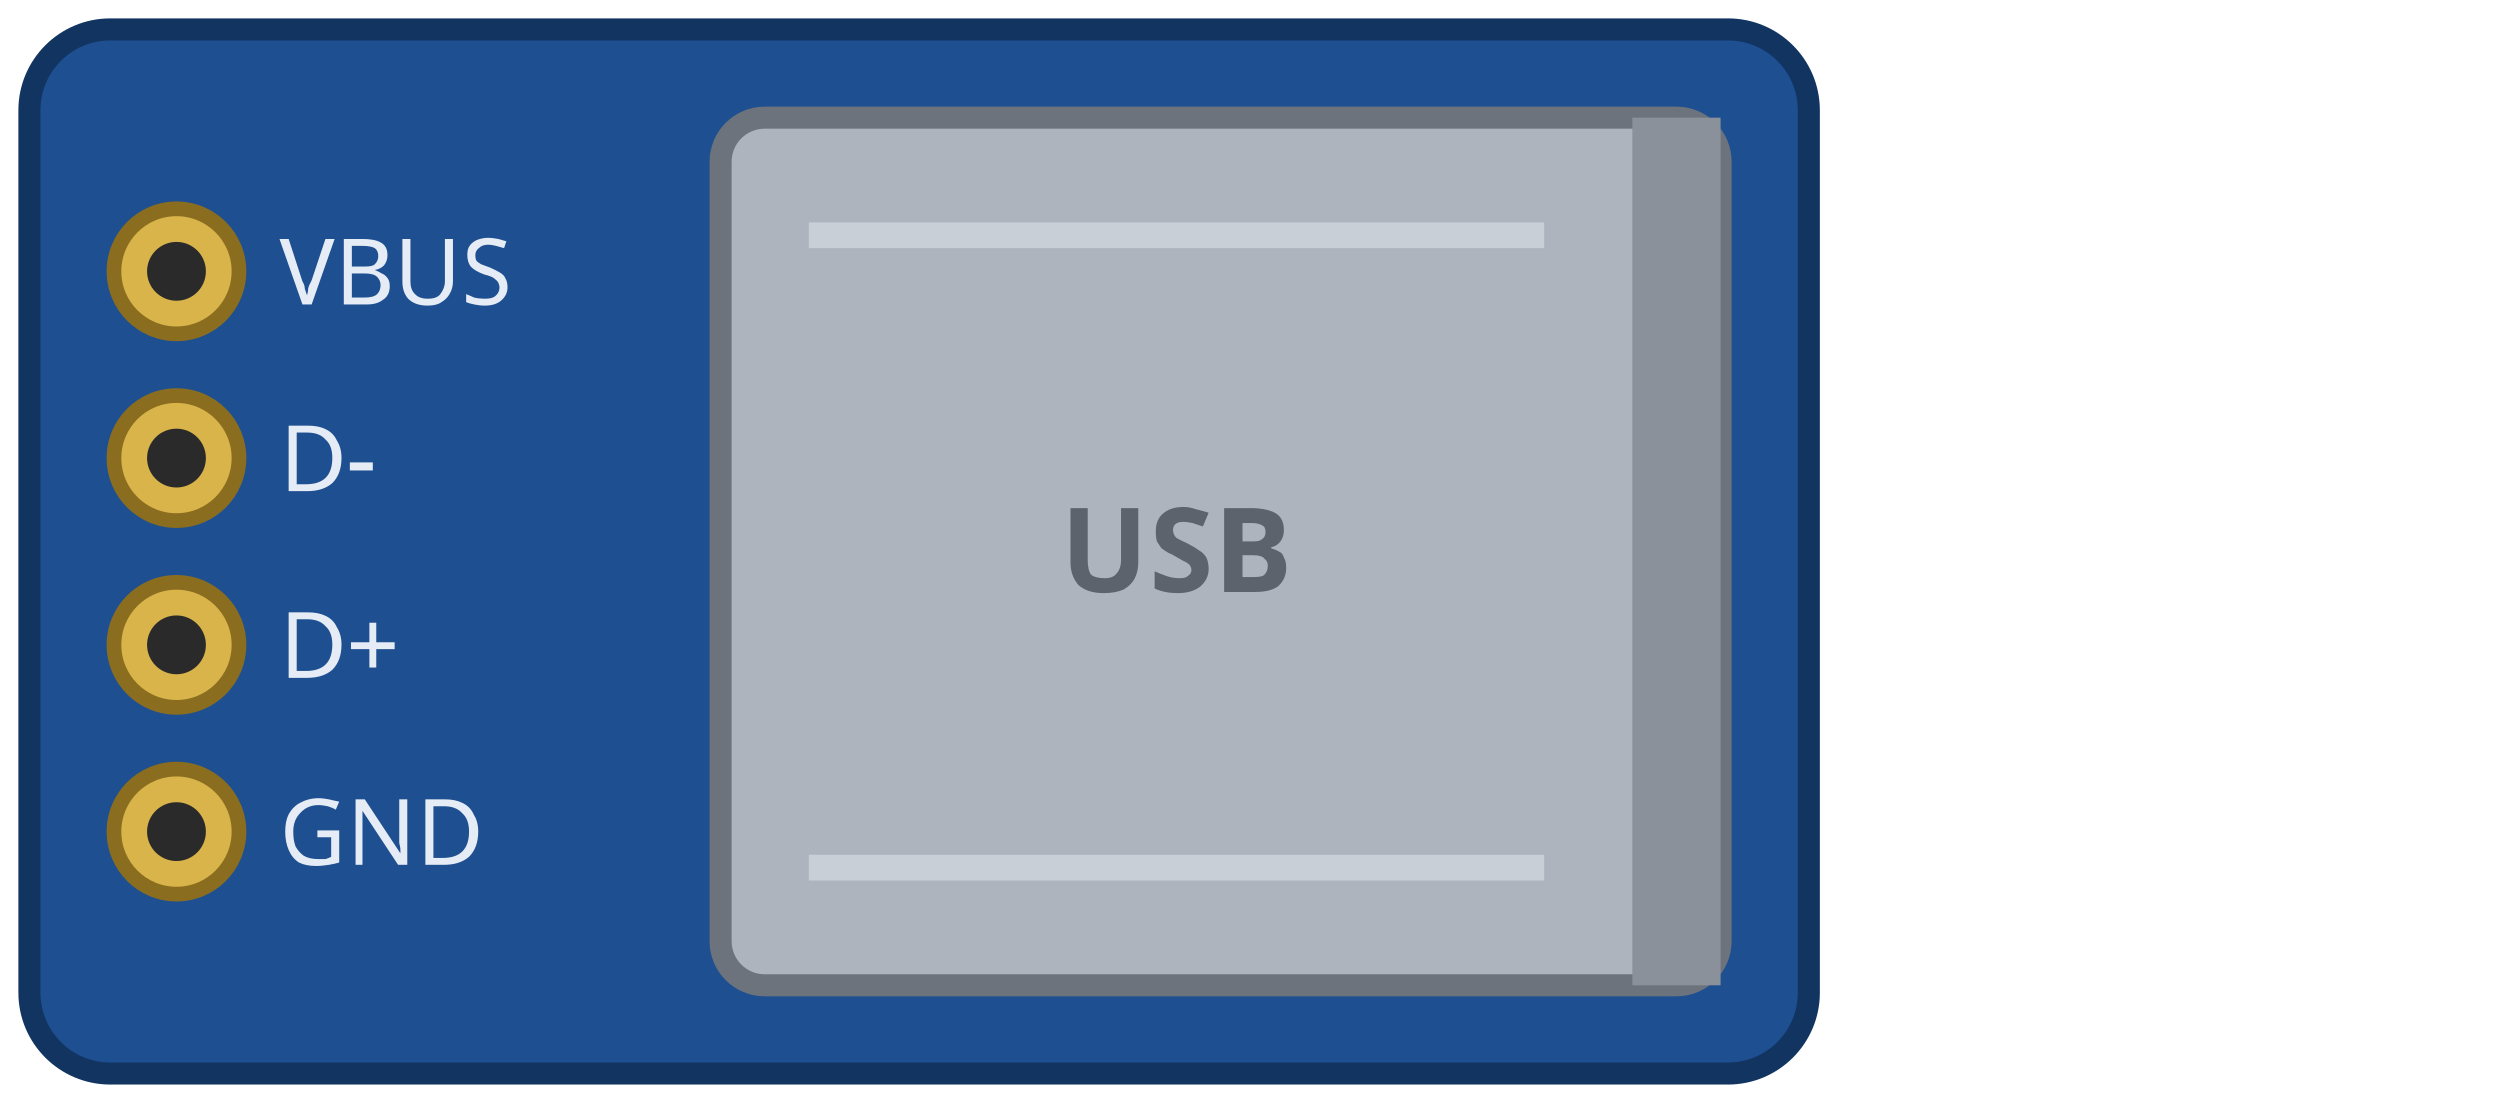
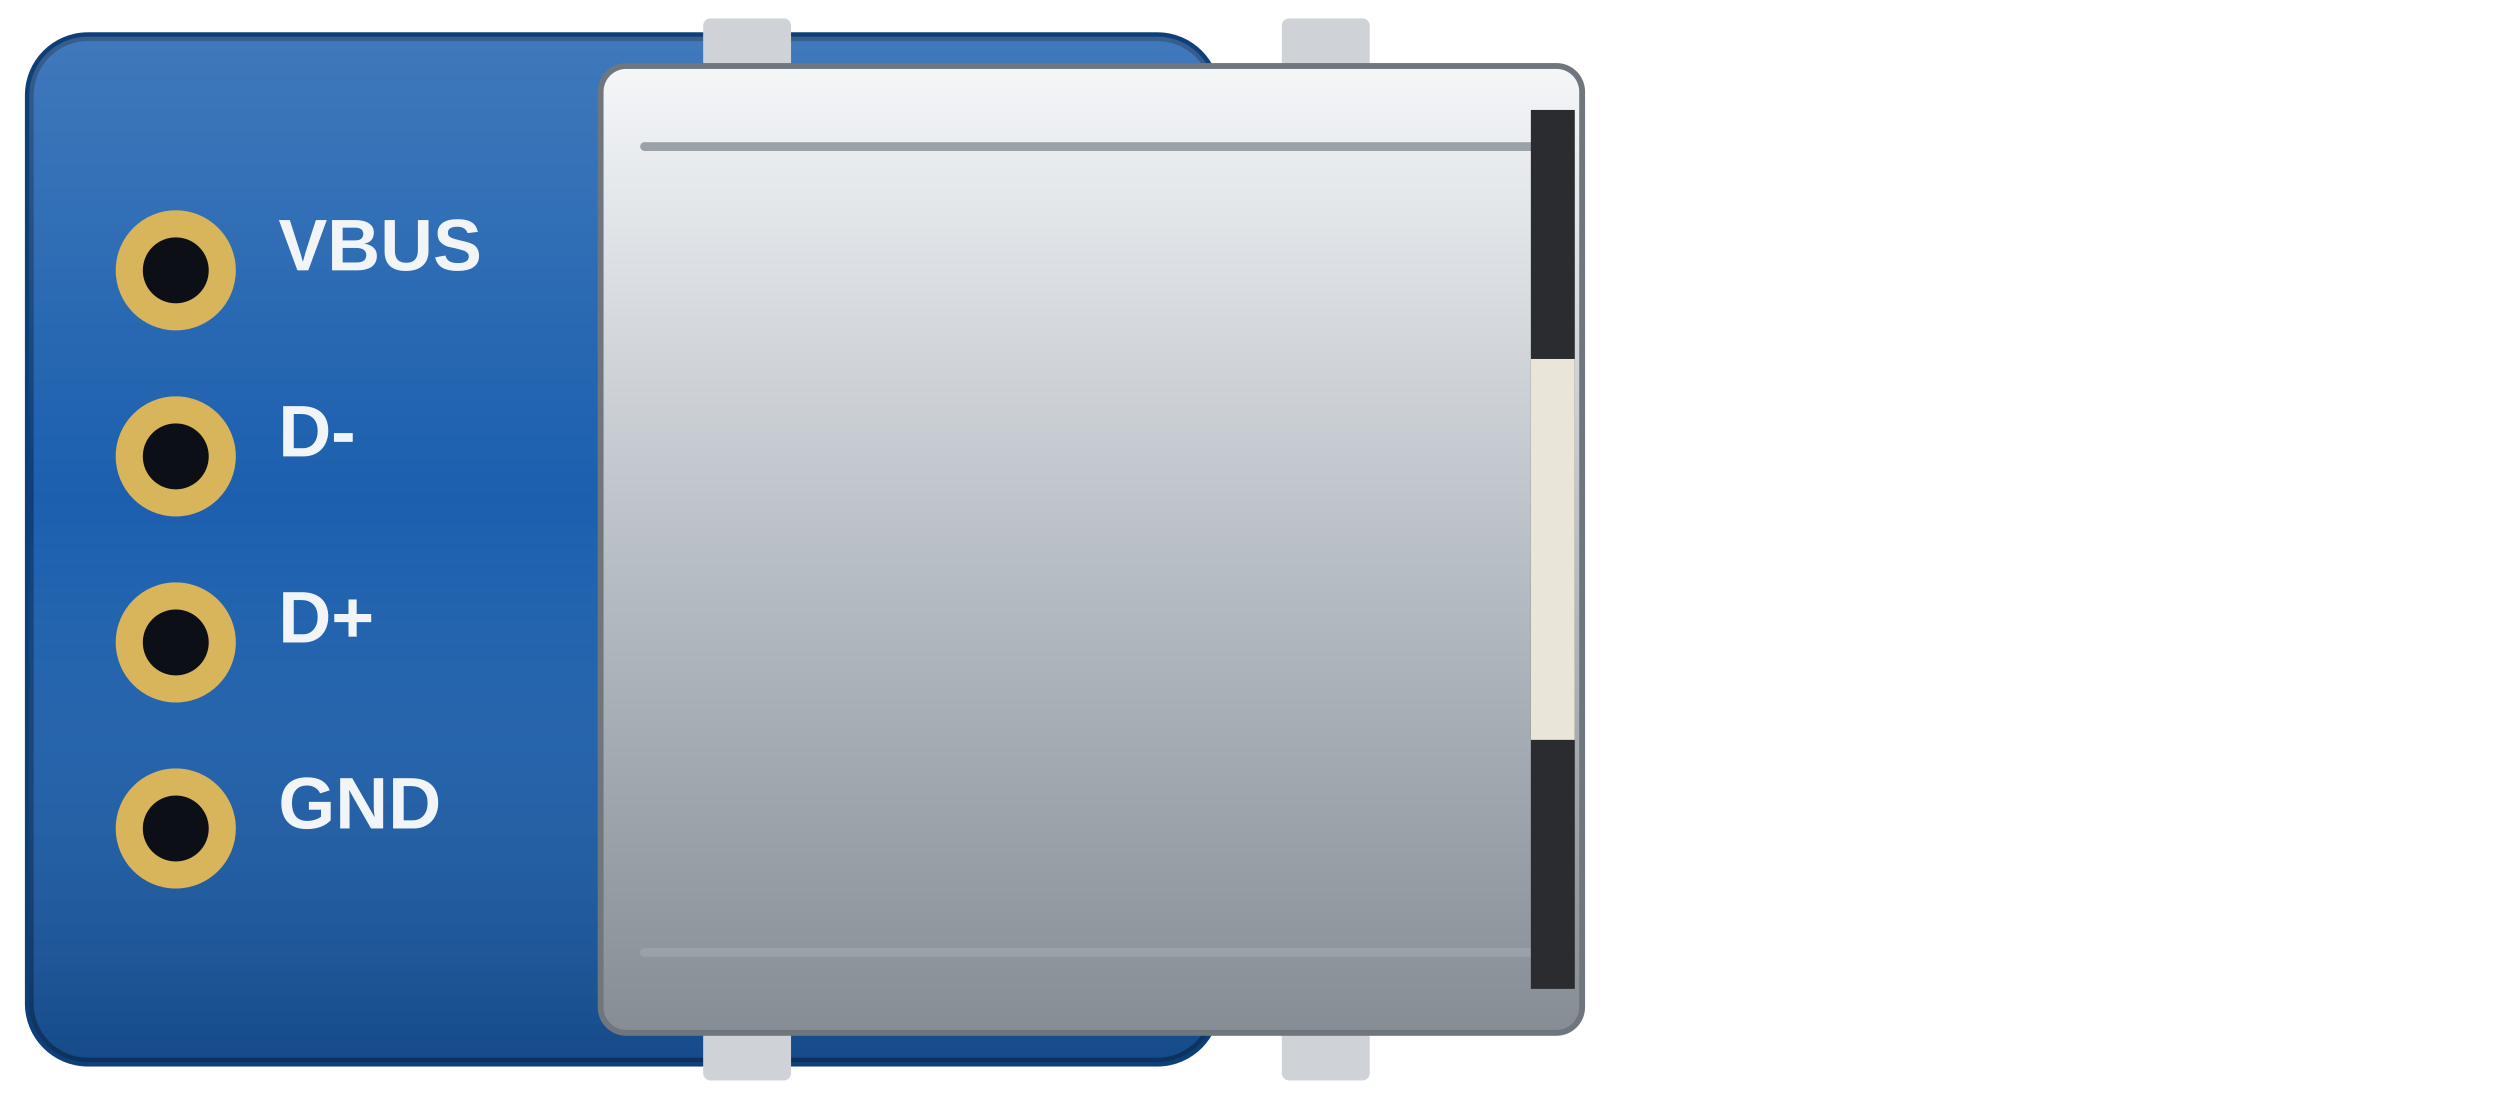
- <svg xmlns="http://www.w3.org/2000/svg" version="1.1" width="34.0mm" height="15.0mm" viewBox="0 0 34.0 15.0">
-   <rect x="0.4" y="0.4" width="24.20" height="14.20" rx="1.1" fill="#1d4f91" stroke="#123461" stroke-width="0.3" />
-   <rect x="9.8" y="1.6" width="13.6" height="11.80" rx="0.6" fill="#aeb4bd" stroke="#6d737c" stroke-width="0.3" />
-   <rect x="22.20" y="1.6" width="1.2" height="11.80" fill="#8b919a" />
-   <path d="M11.00 3.2 H21.00 M11.00 11.80 H21.00" stroke="#c9cfd7" stroke-width="0.35" />
-   <text x="16.00" y="8.05" fill="#5d636c" font-size="1.6px" text-anchor="middle" font-family="Verdana" font-weight="bold">USB</text>
-   <circle cx="2.4" cy="3.69" r="0.85" fill="#d9b44a" stroke="#8a6d1f" stroke-width="0.2" />
-   <circle cx="2.4" cy="3.69" r="0.4" fill="#2a2a2a" />
-   <circle cx="2.4" cy="6.23" r="0.85" fill="#d9b44a" stroke="#8a6d1f" stroke-width="0.2" />
-   <circle cx="2.4" cy="6.23" r="0.4" fill="#2a2a2a" />
-   <circle cx="2.4" cy="8.77" r="0.85" fill="#d9b44a" stroke="#8a6d1f" stroke-width="0.2" />
-   <circle cx="2.4" cy="8.77" r="0.4" fill="#2a2a2a" />
-   <circle cx="2.4" cy="11.31" r="0.85" fill="#d9b44a" stroke="#8a6d1f" stroke-width="0.2" />
-   <circle cx="2.4" cy="11.31" r="0.4" fill="#2a2a2a" />
-   <text x="3.80" y="4.14" fill="#e6ecf5" font-size="1.25px" font-family="Verdana">VBUS</text>
-   <text x="3.80" y="6.68" fill="#e6ecf5" font-size="1.25px" font-family="Verdana">D-</text>
-   <text x="3.80" y="9.22" fill="#e6ecf5" font-size="1.25px" font-family="Verdana">D+</text>
-   <text x="3.80" y="11.76" fill="#e6ecf5" font-size="1.25px" font-family="Verdana">GND</text>
+ <svg xmlns="http://www.w3.org/2000/svg" version="1.1" width="129px" height="57px" viewBox="0 0 129 57">
+   <defs>
+     <linearGradient id="luz" x1="0" y1="0" x2="0" y2="1">
+       <stop offset="0" stop-color="#ffffff" stop-opacity="0.16" />
+       <stop offset="0.45" stop-color="#ffffff" stop-opacity="0" />
+       <stop offset="1" stop-color="#000000" stop-opacity="0.22" />
+     </linearGradient>
+     <linearGradient id="metal" x1="0" y1="0" x2="0" y2="1">
+       <stop offset="0" stop-color="#f4f6f8" />
+       <stop offset="0.5" stop-color="#b9bfc6" />
+       <stop offset="1" stop-color="#868d95" />
+     </linearGradient>
+     <linearGradient id="metal-h" x1="0" y1="0" x2="1" y2="0">
+       <stop offset="0" stop-color="#8a9199" />
+       <stop offset="0.35" stop-color="#eef1f4" />
+       <stop offset="0.7" stop-color="#b3b9c0" />
+       <stop offset="1" stop-color="#7c838b" />
+     </linearGradient>
+     <radialGradient id="lata" cx="0.4" cy="0.38" r="0.66">
+       <stop offset="0" stop-color="#f6f8fa" />
+       <stop offset="0.6" stop-color="#c3c9cf" />
+       <stop offset="1" stop-color="#8c939b" />
+     </radialGradient>
+     <linearGradient id="plastico" x1="0" y1="0" x2="0" y2="1">
+       <stop offset="0" stop-color="#3a3c40" />
+       <stop offset="1" stop-color="#16171a" />
+     </linearGradient>
+     <linearGradient id="ouro" x1="0" y1="0" x2="0" y2="1">
+       <stop offset="0" stop-color="#f4dc8c" />
+       <stop offset="1" stop-color="#b88a2c" />
+     </linearGradient>
+     <radialGradient id="cupula" cx="0.4" cy="0.35" r="0.65">
+       <stop offset="0" stop-color="#5a5c62" />
+       <stop offset="0.55" stop-color="#202125" />
+       <stop offset="1" stop-color="#0b0b0d" />
+     </radialGradient>
+     <radialGradient id="tecla" cx="0.42" cy="0.36" r="0.68">
+       <stop offset="0" stop-color="#ffffff" />
+       <stop offset="0.7" stop-color="#eeeeec" />
+       <stop offset="1" stop-color="#cfcfcc" />
+     </radialGradient>
+     <radialGradient id="tecla-preta" cx="0.42" cy="0.36" r="0.68">
+       <stop offset="0" stop-color="#4c4d52" />
+       <stop offset="0.6" stop-color="#1d1e21" />
+       <stop offset="1" stop-color="#0c0c0e" />
+     </radialGradient>
+     <linearGradient id="corpo-controle" x1="0" y1="0" x2="1" y2="0">
+       <stop offset="0" stop-color="#e2e2df" />
+       <stop offset="0.12" stop-color="#fbfbf9" />
+       <stop offset="0.85" stop-color="#f4f4f1" />
+       <stop offset="1" stop-color="#d6d6d2" />
+     </linearGradient>
+     <radialGradient id="lente-ir" cx="0.4" cy="0.35" r="0.7">
+       <stop offset="0" stop-color="#7a3a4a" />
+       <stop offset="0.6" stop-color="#2a0f16" />
+       <stop offset="1" stop-color="#120608" />
+     </radialGradient>
+     <linearGradient id="plastico-pen" x1="0" y1="0" x2="0" y2="1">
+       <stop offset="0" stop-color="#3b3d42" />
+       <stop offset="0.35" stop-color="#26282c" />
+       <stop offset="1" stop-color="#121315" />
+     </linearGradient>
+   </defs>
+   <rect x="1.512" y="1.893" width="61.228" height="52.913" rx="3.024" fill="#1b5fae" stroke="#0f3f78" stroke-width="0.454" />
+   <rect x="1.512" y="1.893" width="61.228" height="52.913" rx="3.024" fill="url(#luz)" />
+   <circle cx="9.07" cy="13.95" r="3.099" fill="#d8b45a" />
+   <circle cx="9.07" cy="13.95" r="1.701" fill="#0c1016" />
+   <text transform="translate(14.361 13.95) rotate(0)" x="0" y="0" font-family="Arial" font-weight="bold" font-size="3.78" fill="#f2f5f7" text-anchor="start">VBUS</text>
+   <circle cx="9.07" cy="23.55" r="3.099" fill="#d8b45a" />
+   <circle cx="9.07" cy="23.55" r="1.701" fill="#0c1016" />
+   <text transform="translate(14.361 23.55) rotate(0)" x="0" y="0" font-family="Arial" font-weight="bold" font-size="3.78" fill="#f2f5f7" text-anchor="start">D-</text>
+   <circle cx="9.07" cy="33.15" r="3.099" fill="#d8b45a" />
+   <circle cx="9.07" cy="33.15" r="1.701" fill="#0c1016" />
+   <text transform="translate(14.361 33.15) rotate(0)" x="0" y="0" font-family="Arial" font-weight="bold" font-size="3.78" fill="#f2f5f7" text-anchor="start">D+</text>
+   <circle cx="9.07" cy="42.75" r="3.099" fill="#d8b45a" />
+   <circle cx="9.07" cy="42.75" r="1.701" fill="#0c1016" />
+   <text transform="translate(14.361 42.75) rotate(0)" x="0" y="0" font-family="Arial" font-weight="bold" font-size="3.78" fill="#f2f5f7" text-anchor="start">GND</text>
+   <rect x="36.283" y="0.948" width="4.535" height="3.024" rx="0.378" fill="#cfd3d8" />
+   <rect x="36.283" y="52.728" width="4.535" height="3.024" rx="0.378" fill="#cfd3d8" />
+   <rect x="66.142" y="0.948" width="4.535" height="3.024" rx="0.378" fill="#cfd3d8" />
+   <rect x="66.142" y="52.728" width="4.535" height="3.024" rx="0.378" fill="#cfd3d8" />
+   <rect x="30.992" y="3.405" width="50.646" height="49.89" rx="1.323" fill="url(#metal)" stroke="#6f767e" stroke-width="0.302" />
+   <path d="M33.26 7.563 L79.37 7.563" fill="none" stroke="#9aa1a8" stroke-width="0.454" stroke-linecap="round" />
+   <path d="M33.26 49.137 L79.37 49.137" fill="none" stroke="#9aa1a8" stroke-width="0.454" stroke-linecap="round" />
+   <rect x="78.992" y="5.673" width="2.268" height="45.354" fill="#2a2c30" />
+   <rect x="78.992" y="18.523" width="2.268" height="19.654" fill="#e9e5d8" />
</svg>
